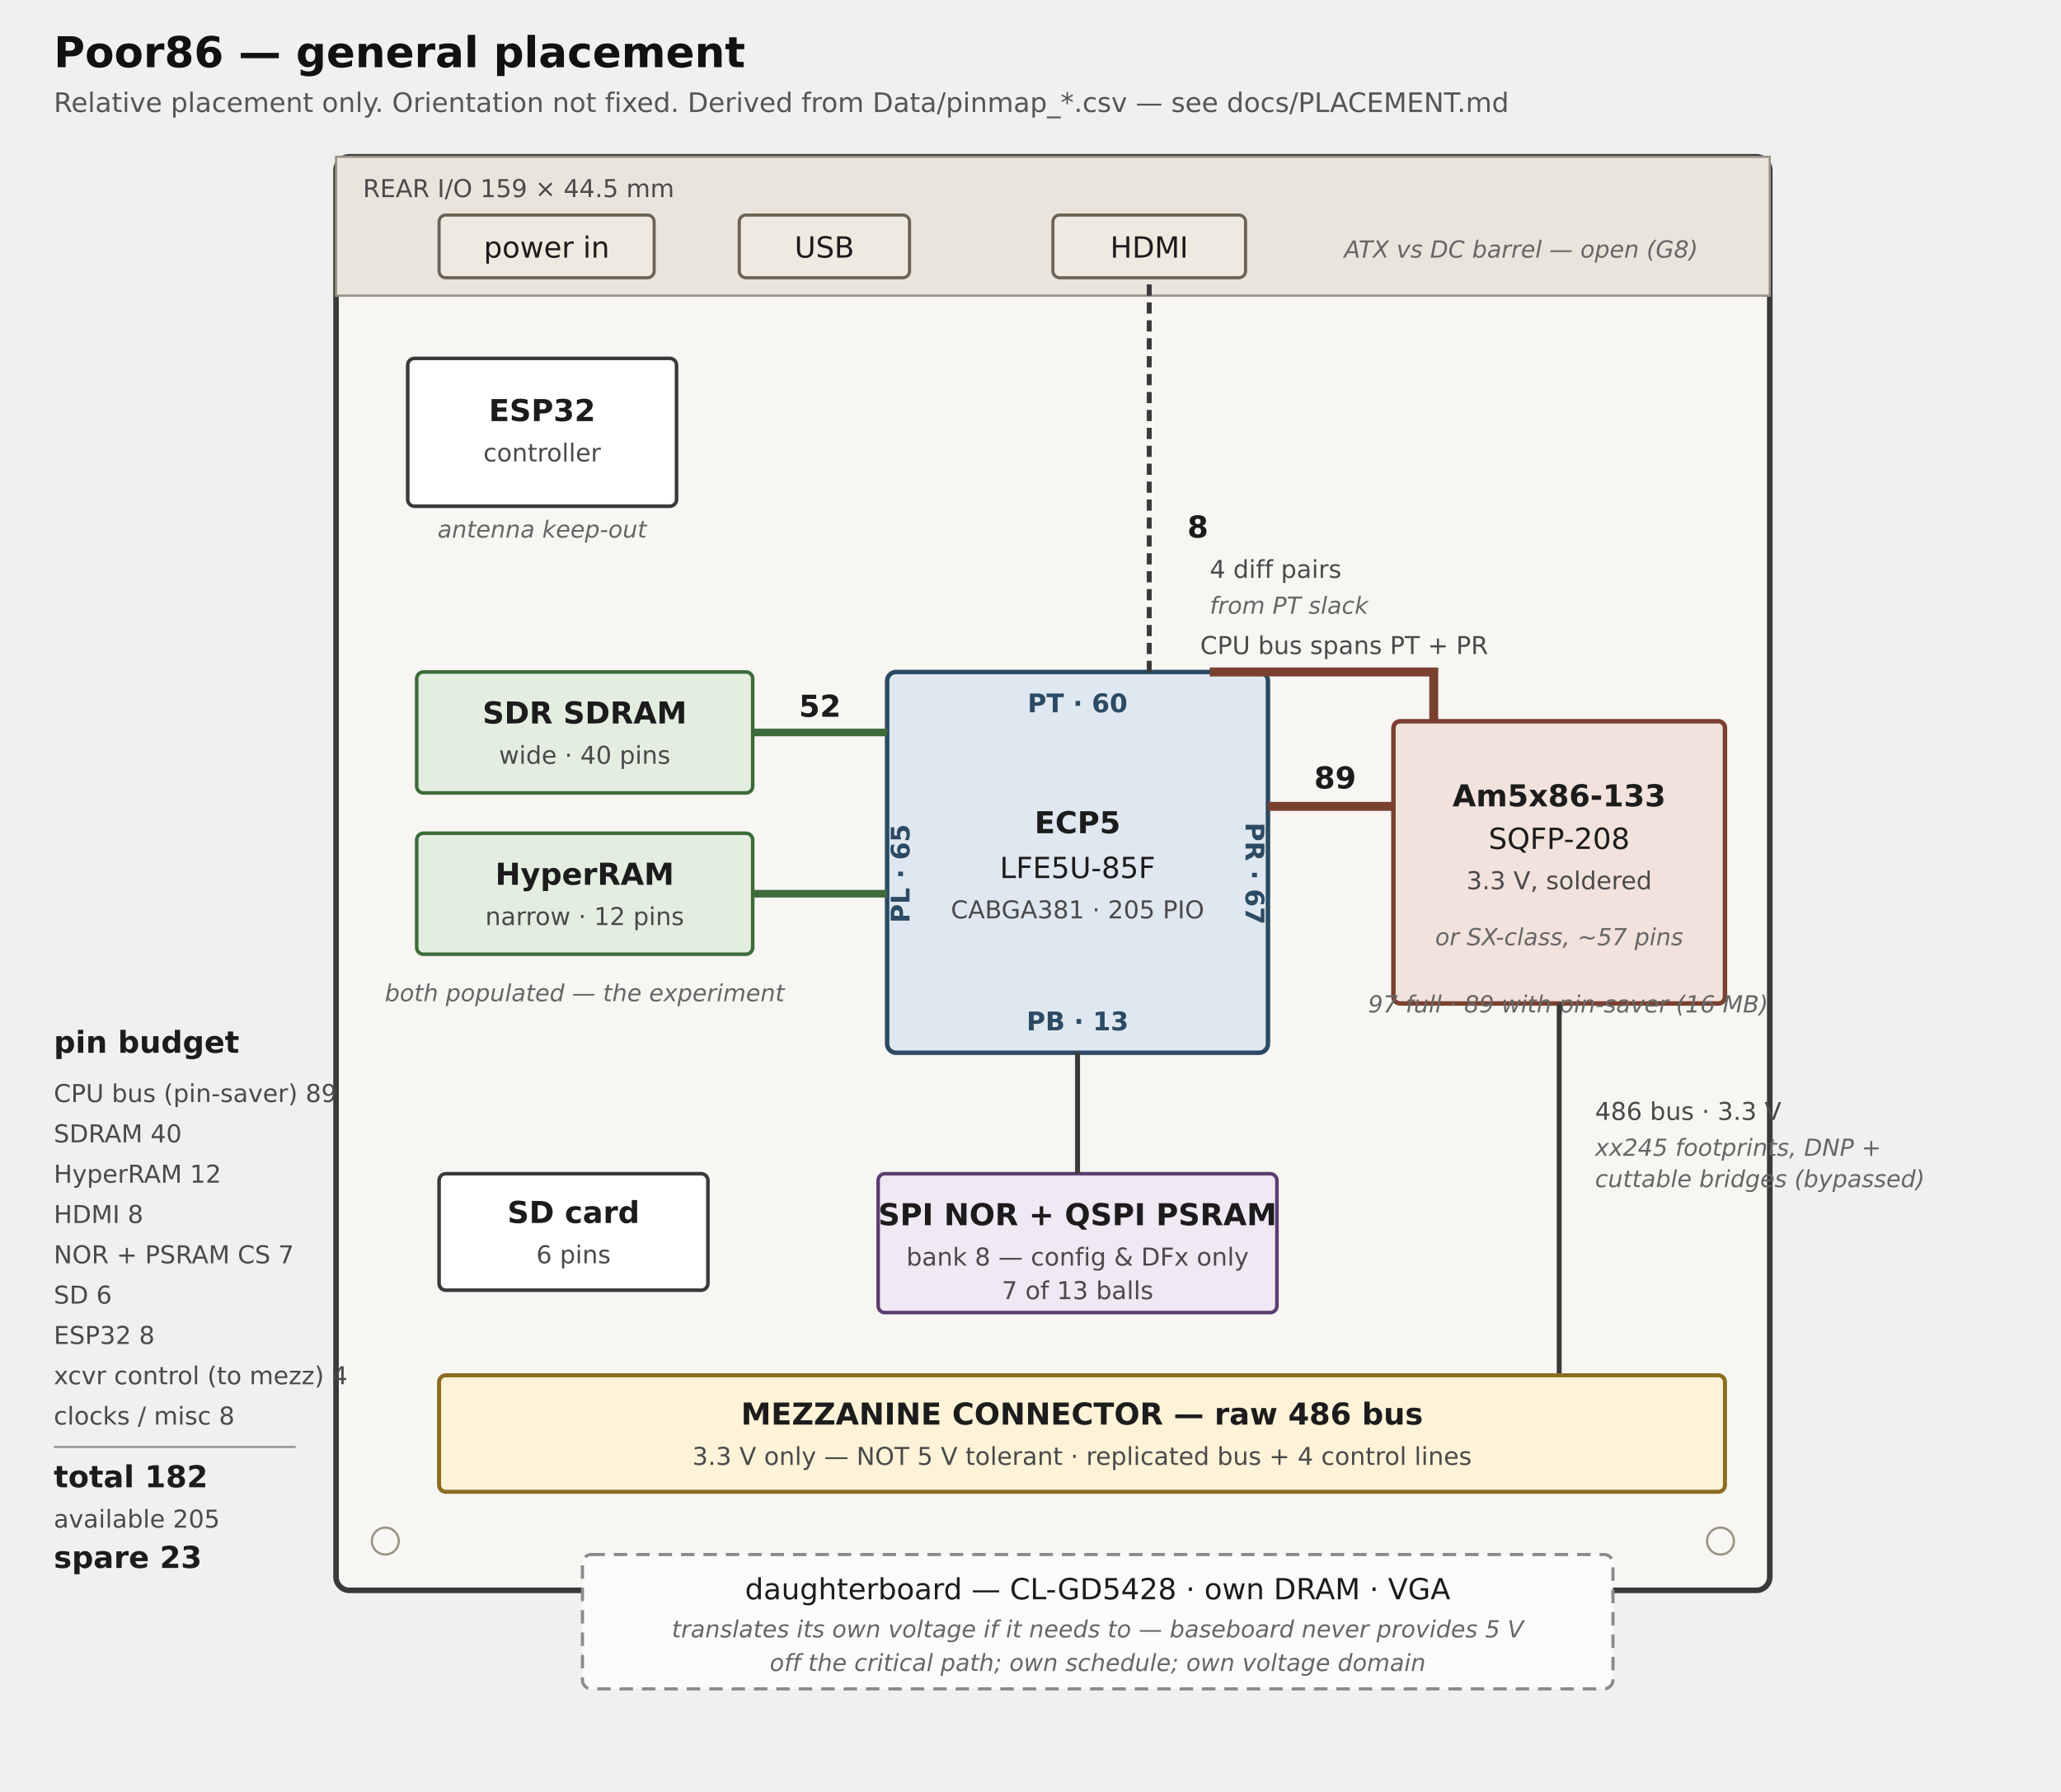
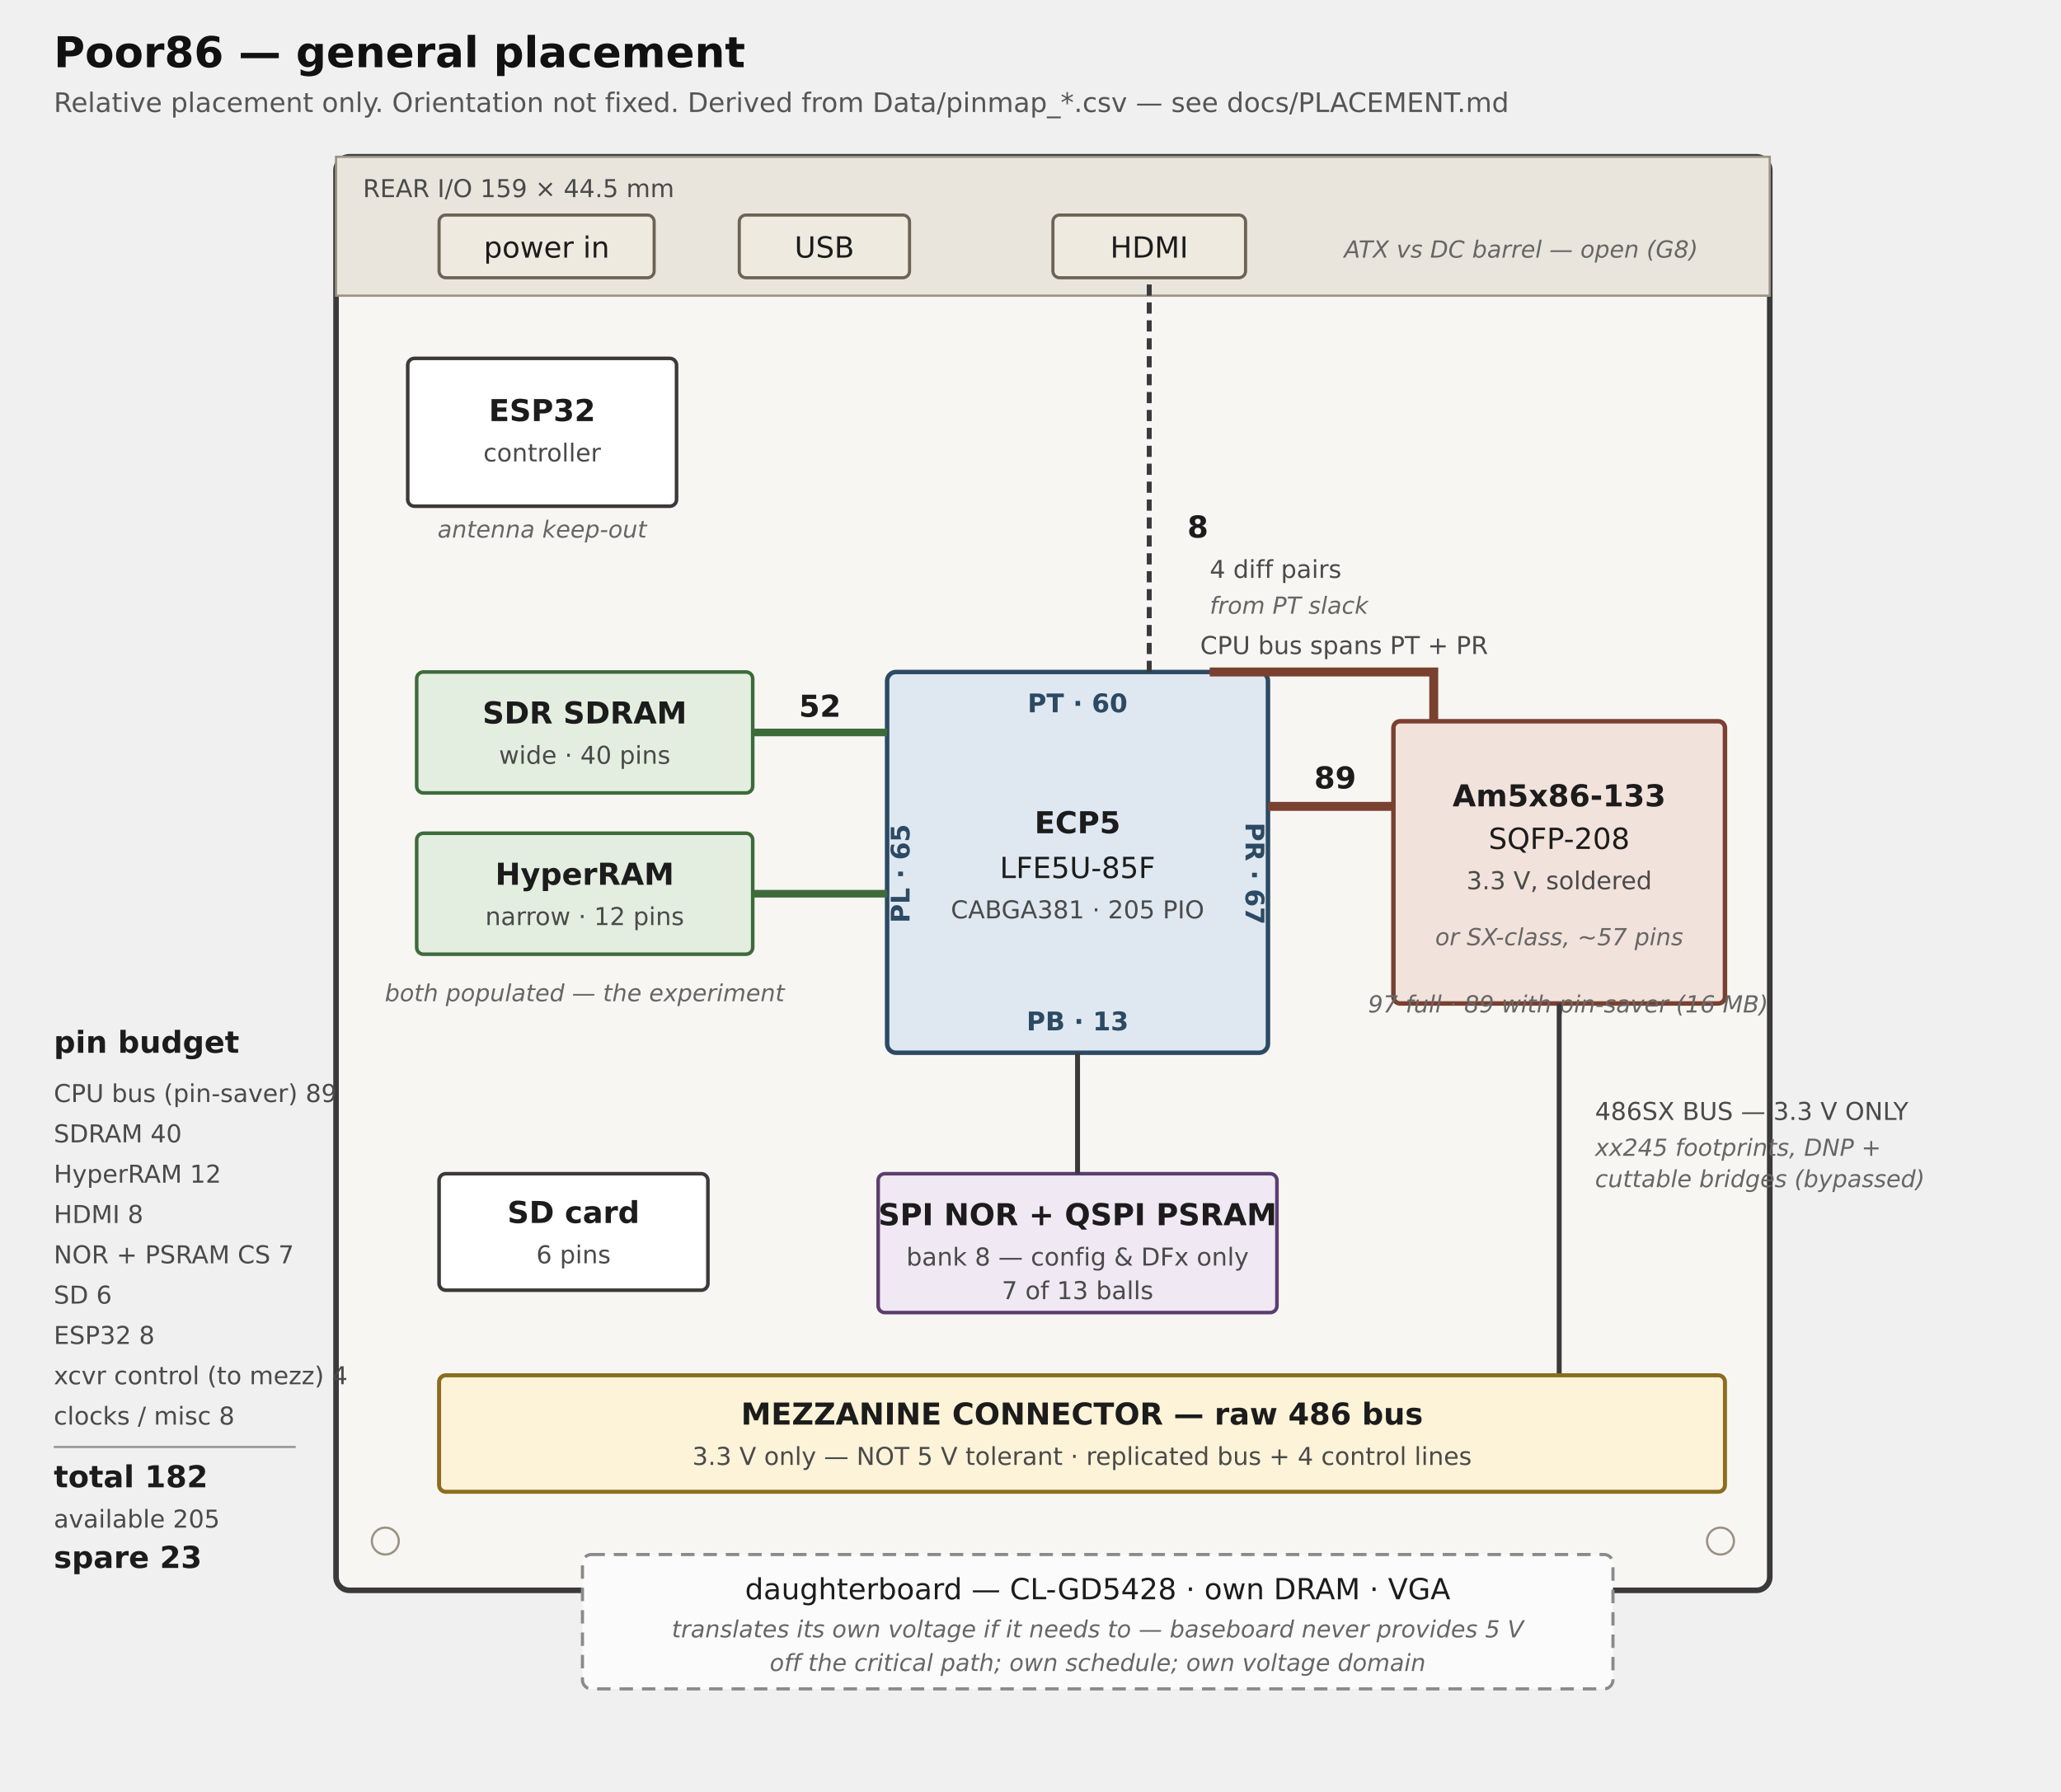
<svg xmlns="http://www.w3.org/2000/svg" viewBox="0 0 920 800" width="920" height="800" font-family="DejaVu Sans, Helvetica, Arial, sans-serif">
  <style>
    .board  { fill:#f7f6f3; stroke:#3a3a3a; stroke-width:2.5; }
    .rear   { fill:#e9e5dc; stroke:#9a9384; stroke-width:1; }
    .part   { fill:#ffffff; stroke:#3a3a3a; stroke-width:1.6; }
    .fpga   { fill:#dfe8f0; stroke:#2c4a63; stroke-width:2; }
    .cpu    { fill:#f2e2dc; stroke:#7a4030; stroke-width:2; }
    .mem    { fill:#e3eee1; stroke:#3d6b3a; stroke-width:1.6; }
    .cfg    { fill:#f0e8f3; stroke:#5c3d70; stroke-width:1.6; }
    .conn   { fill:#efeae0; stroke:#6b6355; stroke-width:1.4; }
    .mezz   { fill:#fdf3d8; stroke:#8a6d1f; stroke-width:1.8; }
    .daugh  { fill:#fbfbfb; stroke:#8a8a8a; stroke-width:1.4; stroke-dasharray:6 4; }
    .t      { font-size:13px; fill:#1c1c1c; }
    .tb     { font-size:13.5px; fill:#1c1c1c; font-weight:bold; }
    .ts     { font-size:11px; fill:#4a4a4a; }
    .tt     { font-size:10.5px; fill:#666; font-style:italic; }
    .edge   { font-size:11.5px; fill:#2c4a63; font-weight:bold; }
    .bus    { stroke:#3a3a3a; stroke-width:2.2; fill:none; }
    .busw   { stroke:#7a4030; stroke-width:4; fill:none; }
    .busm   { stroke:#3d6b3a; stroke-width:3.4; fill:none; }
    .title  { font-size:19px; fill:#111; font-weight:bold; }
    .sub    { font-size:12px; fill:#555; }
  </style>
  <text class="title" x="24" y="30">Poor86 — general placement</text>
  <text class="sub" x="24" y="50">Relative placement only. Orientation not fixed. Derived from Data/pinmap_*.csv — see docs/PLACEMENT.md</text>
  <rect class="board" x="150" y="70" width="640" height="640" rx="6" />
  <text class="ts" x="470" y="730" text-anchor="middle">mini-ITX — 170 × 170 mm</text>
  <circle cx="172" cy="92" r="6" fill="none" stroke="#9a9384" />
  <circle cx="768" cy="92" r="6" fill="none" stroke="#9a9384" />
  <circle cx="172" cy="688" r="6" fill="none" stroke="#9a9384" />
  <circle cx="768" cy="688" r="6" fill="none" stroke="#9a9384" />
  <rect class="rear" x="150" y="70" width="640" height="62" />
  <text class="ts" x="162" y="88">REAR I/O  159 × 44.5 mm</text>
  <rect class="conn" x="196" y="96" width="96" height="28" rx="3" />
  <text class="t" x="244" y="115" text-anchor="middle">power in</text>
  <rect class="conn" x="330" y="96" width="76" height="28" rx="3" />
  <text class="t" x="368" y="115" text-anchor="middle">USB</text>
  <rect class="conn" x="470" y="96" width="86" height="28" rx="3" />
  <text class="t" x="513" y="115" text-anchor="middle">HDMI</text>
  <text class="tt" x="600" y="115">ATX vs DC barrel — open (G8)</text>
  <rect class="part" x="182" y="160" width="120" height="66" rx="3" />
  <text class="tb" x="242" y="188" text-anchor="middle">ESP32</text>
  <text class="ts" x="242" y="206" text-anchor="middle">controller</text>
  <text class="tt" x="242" y="240" text-anchor="middle">antenna keep-out</text>
  <rect class="fpga" x="396" y="300" width="170" height="170" rx="4" />
  <text class="tb" x="481" y="372" text-anchor="middle">ECP5</text>
  <text class="t" x="481" y="392" text-anchor="middle">LFE5U-85F</text>
  <text class="ts" x="481" y="410" text-anchor="middle">CABGA381 · 205 PIO</text>
  <text class="edge" x="481" y="318" text-anchor="middle">PT · 60</text>
  <text class="edge" x="481" y="460" text-anchor="middle">PB · 13</text>
  <text class="edge" x="406" y="390" transform="rotate(-90 406 390)" text-anchor="middle">PL · 65</text>
  <text class="edge" x="556" y="390" transform="rotate(90 556 390)" text-anchor="middle">PR · 67</text>
  <rect class="cpu" x="622" y="322" width="148" height="126" rx="3" />
  <text class="tb" x="696" y="360" text-anchor="middle">Am5x86-133</text>
  <text class="t" x="696" y="379" text-anchor="middle">SQFP-208</text>
  <text class="ts" x="696" y="397" text-anchor="middle">3.3 V, soldered</text>
  <text class="tt" x="696" y="422" text-anchor="middle">or SX-class, ~57 pins</text>
  <path class="busw" d="M622 360 H566" />
  <path class="busw" d="M640 322 V300 H540" />
  <text class="tb" x="596" y="352" text-anchor="middle" fill="#7a4030">89</text>
  <text class="ts" x="600" y="292" text-anchor="middle">CPU bus spans PT + PR</text>
  <text class="tt" x="700" y="452" text-anchor="middle">97 full · 89 with pin-saver (16 MB)</text>
  <rect class="mem" x="186" y="300" width="150" height="54" rx="3" />
  <text class="tb" x="261" y="323" text-anchor="middle">SDR SDRAM</text>
  <text class="ts" x="261" y="341" text-anchor="middle">wide · 40 pins</text>
  <rect class="mem" x="186" y="372" width="150" height="54" rx="3" />
  <text class="tb" x="261" y="395" text-anchor="middle">HyperRAM</text>
  <text class="ts" x="261" y="413" text-anchor="middle">narrow · 12 pins</text>
  <path class="busm" d="M336 327 H396" />
  <path class="busm" d="M336 399 H396" />
  <text class="tb" x="366" y="320" text-anchor="middle" fill="#3d6b3a">52</text>
  <text class="tt" x="261" y="447" text-anchor="middle">both populated — the experiment</text>
  <rect class="cfg" x="392" y="524" width="178" height="62" rx="3" />
  <text class="tb" x="481" y="547" text-anchor="middle">SPI NOR + QSPI PSRAM</text>
  <text class="ts" x="481" y="565" text-anchor="middle">bank 8 — config &amp; DFx only</text>
  <text class="ts" x="481" y="580" text-anchor="middle">7 of 13 balls</text>
  <path class="bus" d="M481 470 V524" />
  <path class="bus" d="M513 300 V124" stroke-dasharray="5 3" />
  <text class="tb" x="530" y="240" fill="#2c4a63">8</text>
  <text class="ts" x="540" y="258">4 diff pairs</text>
  <text class="tt" x="540" y="274">from PT slack</text>
  <rect class="part" x="196" y="524" width="120" height="52" rx="3" />
  <text class="tb" x="256" y="546" text-anchor="middle">SD card</text>
  <text class="ts" x="256" y="564" text-anchor="middle">6 pins</text>
  <path class="bus" d="M696 448 V614" />
-   <text class="ts" x="712" y="500">486 bus · 3.3 V</text>
+   <text class="ts" x="712" y="500">486SX BUS — 3.3 V ONLY</text>
  <text class="tt" x="712" y="516">xx245 footprints, DNP +</text>
  <text class="tt" x="712" y="530">cuttable bridges (bypassed)</text>
  <rect class="mezz" x="196" y="614" width="574" height="52" rx="3" />
  <text class="tb" x="483" y="636" text-anchor="middle">MEZZANINE CONNECTOR — raw 486 bus</text>
  <text class="ts" x="483" y="654" text-anchor="middle">3.3 V only — NOT 5 V tolerant · replicated bus + 4 control lines</text>
  <rect class="daugh" x="260" y="694" width="460" height="60" rx="4" />
  <text class="t" x="490" y="714" text-anchor="middle">daughterboard — CL-GD5428 · own DRAM · VGA</text>
  <text class="tt" x="490" y="731" text-anchor="middle">translates its own voltage if it needs to — baseboard never provides 5 V</text>
  <text class="tt" x="490" y="746" text-anchor="middle">off the critical path; own schedule; own voltage domain</text>
  <text class="tb" x="24" y="470">pin budget</text>
  <text class="ts" x="24" y="492">CPU bus (pin-saver)   89</text>
  <text class="ts" x="24" y="510">SDRAM                 40</text>
  <text class="ts" x="24" y="528">HyperRAM              12</text>
  <text class="ts" x="24" y="546">HDMI                   8</text>
  <text class="ts" x="24" y="564">NOR + PSRAM CS         7</text>
  <text class="ts" x="24" y="582">SD                     6</text>
  <text class="ts" x="24" y="600">ESP32                  8</text>
  <text class="ts" x="24" y="618">xcvr control (to mezz)  4</text>
  <text class="ts" x="24" y="636">clocks / misc          8</text>
  <line x1="24" y1="646" x2="132" y2="646" stroke="#999" />
  <text class="tb" x="24" y="664">total            182</text>
  <text class="ts" x="24" y="682">available        205</text>
  <text class="tb" x="24" y="700">spare             23</text>
</svg>
